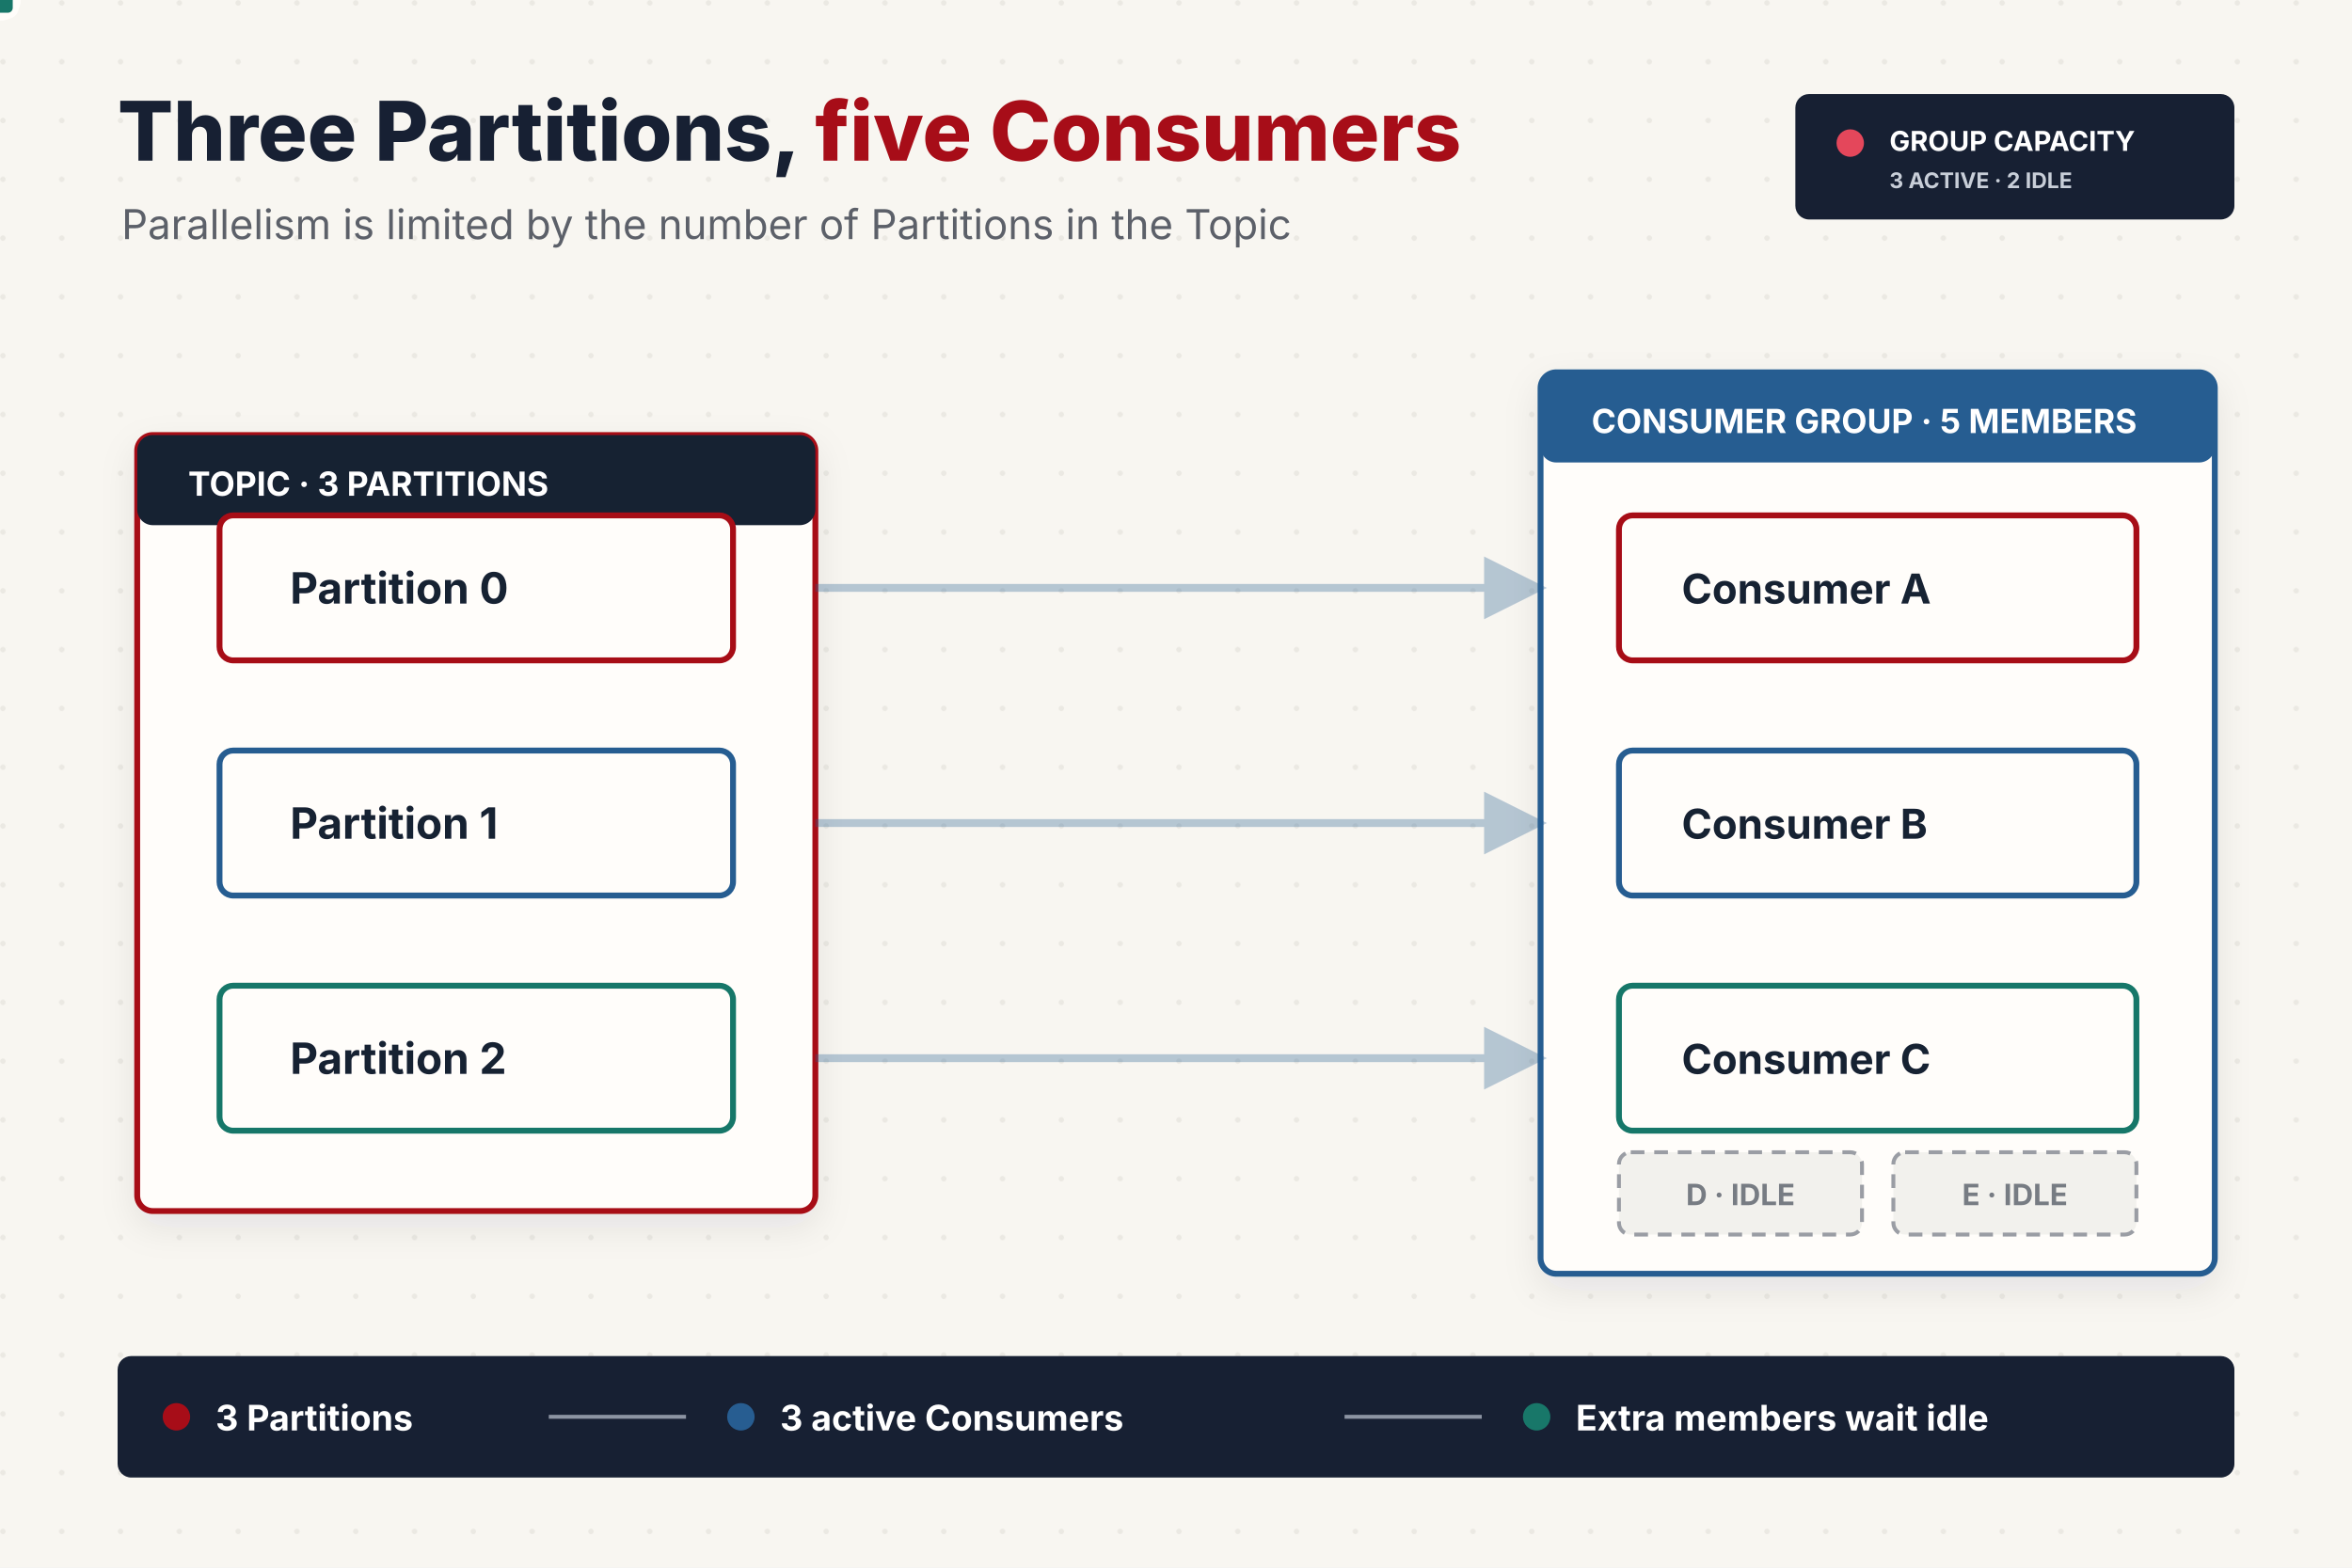
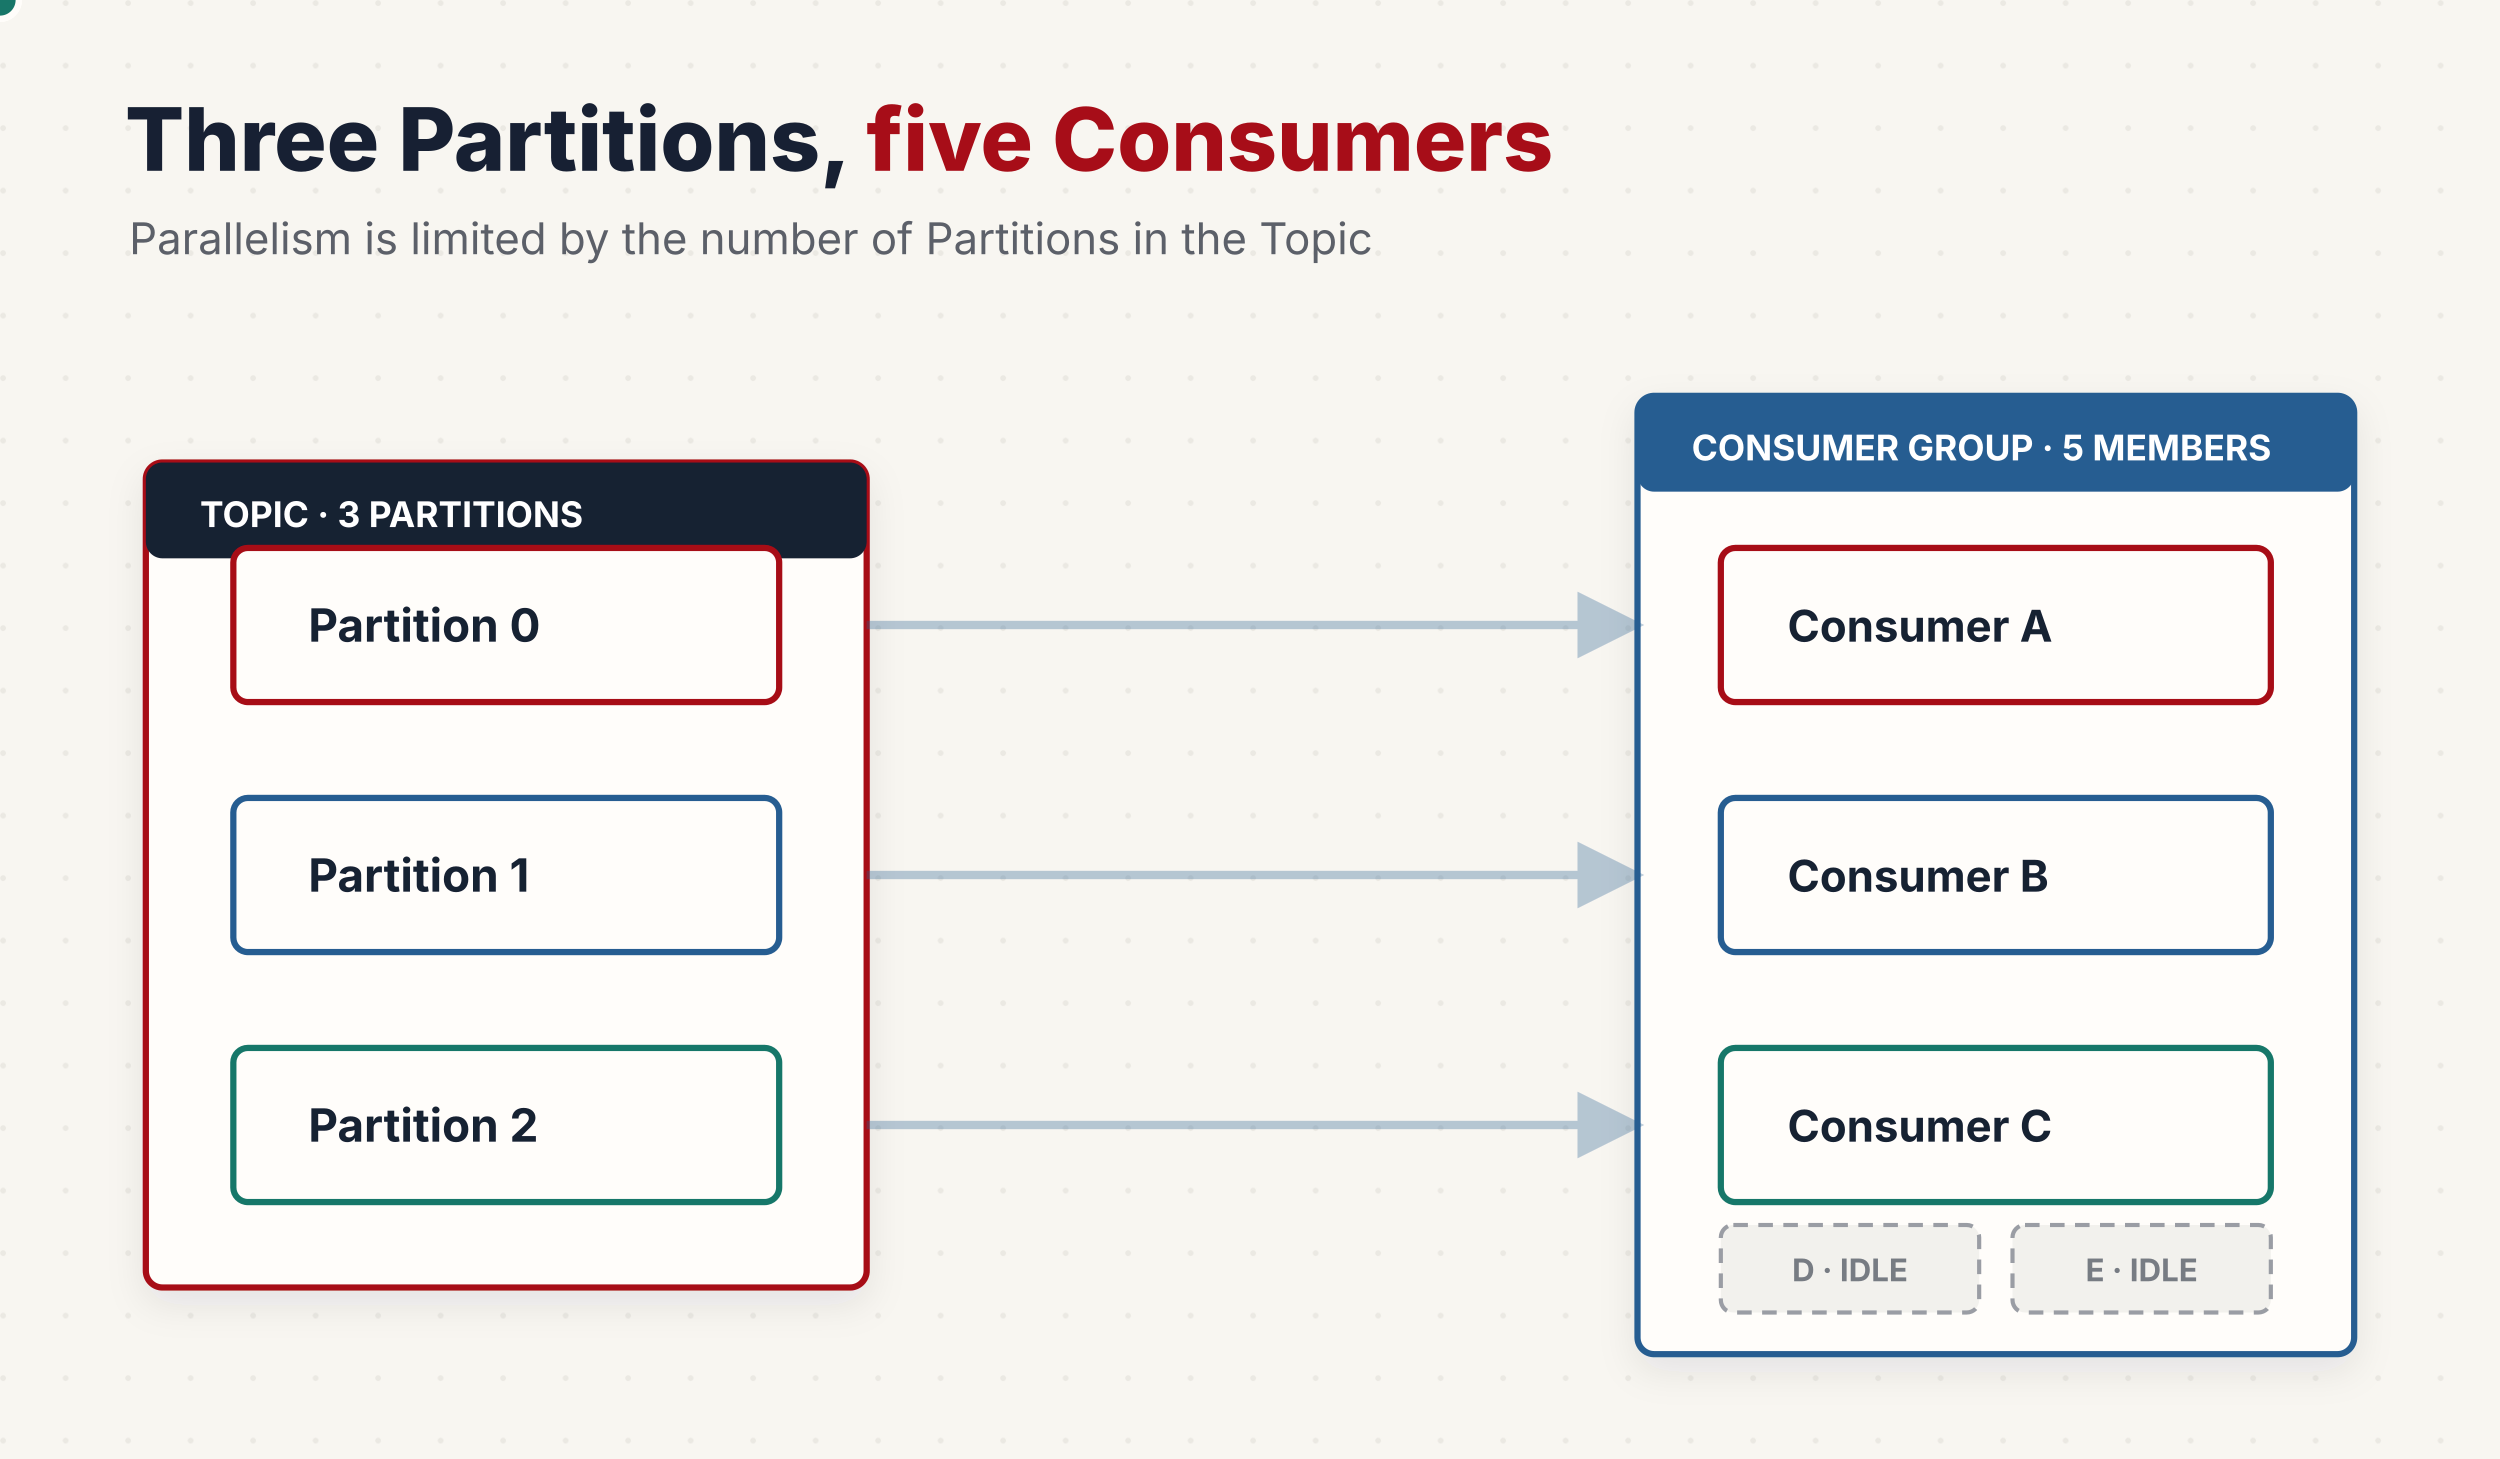
- <svg xmlns="http://www.w3.org/2000/svg" xmlns:xlink="http://www.w3.org/1999/xlink" width="960" height="640" viewBox="0 0 1200 800" role="img" aria-labelledby="title desc">
+ <svg xmlns="http://www.w3.org/2000/svg" xmlns:xlink="http://www.w3.org/1999/xlink" width="960" height="560" viewBox="0 0 1200 700" role="img" aria-labelledby="title desc">
  <defs>
    <pattern id="grid" width="30" height="30" patternUnits="userSpaceOnUse">
      <circle cx="1.5" cy="1.5" r="1.4" fill="#d9d6cf" opacity=".42" />
    </pattern>
    <filter id="shadow" x="-20%" y="-20%" width="140%" height="140%">
      <feDropShadow dx="0" dy="7" stdDeviation="9" flood-color="#172033" flood-opacity=".08" />
    </filter>
    <marker id="ab" viewBox="0 0 10 10" refX="9" refY="5" markerWidth="8" markerHeight="8" orient="auto">
      <path d="M0 0 10 5 0 10Z" fill="#275d91" />
    </marker>
    <path id="a0" d="M416 300H786" />
    <path id="a1" d="M416 420H786" />
    <path id="a2" d="M416 540H786" />
  </defs>
  <rect width="1200" height="800" fill="#f8f6f1" />
  <rect width="1200" height="800" fill="url(#grid)" />
  <g font-family="Inter,ui-sans-serif,system-ui,-apple-system,'Segoe UI',sans-serif">
    <text x="60" y="82" fill="#172033" font-size="42" font-weight="760">Three Partitions, <tspan fill="#a70d18">five Consumers</tspan>
    </text>
    <text x="62" y="122" fill="#5c6069" font-size="21">Parallelism is limited by the number of Partitions in the Topic</text>
-     <g transform="translate(916 48)">
-       <rect width="224" height="64" rx="7" fill="#172033" />
-       <circle cx="28" cy="25" r="7" fill="#e4475b" />
-       <text x="48" y="29" fill="#fff" font-size="14" font-weight="750">GROUP CAPACITY</text>
-       <text x="48" y="48" fill="#c8ced8" font-size="11" font-weight="650">3 ACTIVE · 2 IDLE</text>
-     </g>
    <g filter="url(#shadow)">
      <rect x="70" y="222" width="346" height="396" rx="8" fill="#fffdfa" stroke="#a70d18" stroke-width="3" />
      <rect x="70" y="222" width="346" height="46" rx="8" fill="#172033" />
      <text x="96" y="253" fill="#fff" font-size="17" font-weight="750">TOPIC · 3 PARTITIONS</text>
      <g fill="#fffdfa" stroke-width="3">
        <rect x="112" y="263" width="262" height="74" rx="7" stroke="#a70d18" />
        <rect x="112" y="383" width="262" height="74" rx="7" stroke="#275d91" />
        <rect x="112" y="503" width="262" height="74" rx="7" stroke="#187769" />
      </g>
      <g fill="#172033" font-size="22" font-weight="720">
        <text x="148" y="308">Partition 0</text>
        <text x="148" y="428">Partition 1</text>
        <text x="148" y="548">Partition 2</text>
      </g>
    </g>
    <g filter="url(#shadow)">
      <rect x="786" y="190" width="344" height="460" rx="8" fill="#fffdfa" stroke="#275d91" stroke-width="3" />
      <rect x="786" y="190" width="344" height="46" rx="8" fill="#275d91" />
      <text x="812" y="221" fill="#fff" font-size="17" font-weight="750">CONSUMER GROUP · 5 MEMBERS</text>
      <g fill="#fffdfa" stroke-width="3">
        <rect x="826" y="263" width="264" height="74" rx="7" stroke="#a70d18" />
        <rect x="826" y="383" width="264" height="74" rx="7" stroke="#275d91" />
        <rect x="826" y="503" width="264" height="74" rx="7" stroke="#187769" />
        <rect x="826" y="250" width="0" height="0" />
      </g>
      <g fill="#172033" font-size="21" font-weight="720">
        <text x="858" y="308">Consumer A</text>
        <text x="858" y="428">Consumer B</text>
        <text x="858" y="548">Consumer C</text>
      </g>
      <g>
        <rect x="826" y="588" width="124" height="42" rx="6" fill="#f2f1ed" stroke="#9a9da4" stroke-width="2" stroke-dasharray="7 5" />
        <rect x="966" y="588" width="124" height="42" rx="6" fill="#f2f1ed" stroke="#9a9da4" stroke-width="2" stroke-dasharray="7 5" />
        <text x="888" y="615" text-anchor="middle" fill="#777b83" font-size="15" font-weight="700">D · IDLE</text>
        <text x="1028" y="615" text-anchor="middle" fill="#777b83" font-size="15" font-weight="700">E · IDLE</text>
      </g>
    </g>
    <g fill="none" stroke="#275d91" stroke-width="4" marker-end="url(#ab)" opacity=".32">
      <use xlink:href="#a0" />
      <use xlink:href="#a1" />
      <use xlink:href="#a2" />
    </g>
    <g stroke="#fffdfa" stroke-width="3">
      <circle r="9" fill="#a70d18">
        <animateMotion dur="6s" begin="0s" repeatCount="indefinite">
          <mpath xlink:href="#a0" />
        </animateMotion>
      </circle>
      <circle r="9" fill="#275d91">
        <animateMotion dur="6s" begin="-2s" repeatCount="indefinite">
          <mpath xlink:href="#a1" />
        </animateMotion>
      </circle>
-       <rect x="-8" y="-8" width="16" height="16" rx="4" fill="#187769">
+       <circle r="9" fill="#187769">
        <animateMotion dur="6s" begin="-4s" repeatCount="indefinite">
          <mpath xlink:href="#a2" />
        </animateMotion>
-       </rect>
-     </g>
-     <g transform="translate(60 692)">
-       <rect width="1080" height="62" rx="7" fill="#172033" />
-       <circle cx="30" cy="31" r="7" fill="#a70d18" />
-       <text x="50" y="38" fill="#fff" font-size="18" font-weight="650">3 Partitions</text>
-       <path d="M220 31H290" stroke="#8c94a3" stroke-width="2" />
-       <circle cx="318" cy="31" r="7" fill="#275d91" />
-       <text x="338" y="38" fill="#fff" font-size="18" font-weight="650">3 active Consumers</text>
-       <path d="M626 31H696" stroke="#8c94a3" stroke-width="2" />
-       <circle cx="724" cy="31" r="7" fill="#187769" />
-       <text x="744" y="38" fill="#fff" font-size="18" font-weight="650">Extra members wait idle</text>
+       </circle>
    </g>
  </g>
</svg>
